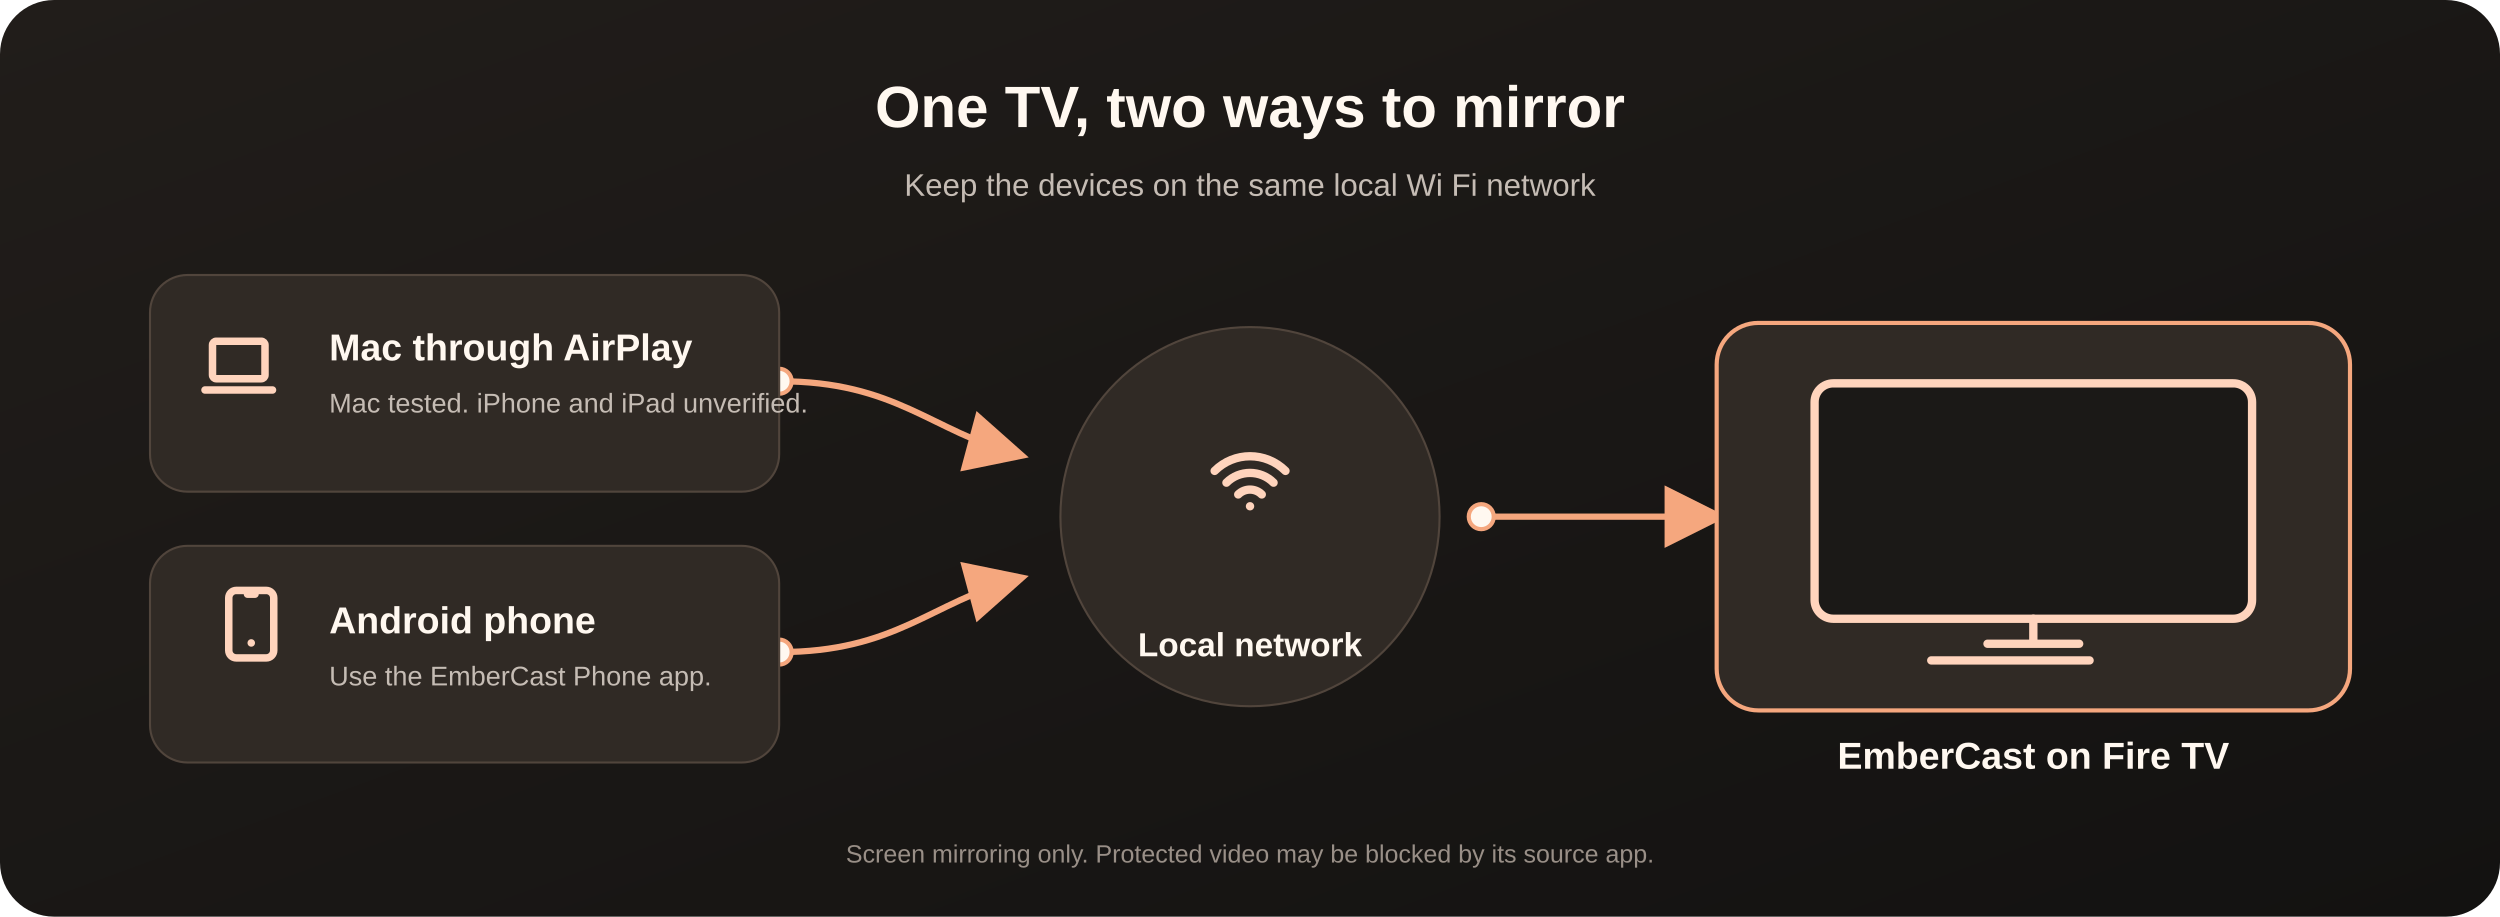
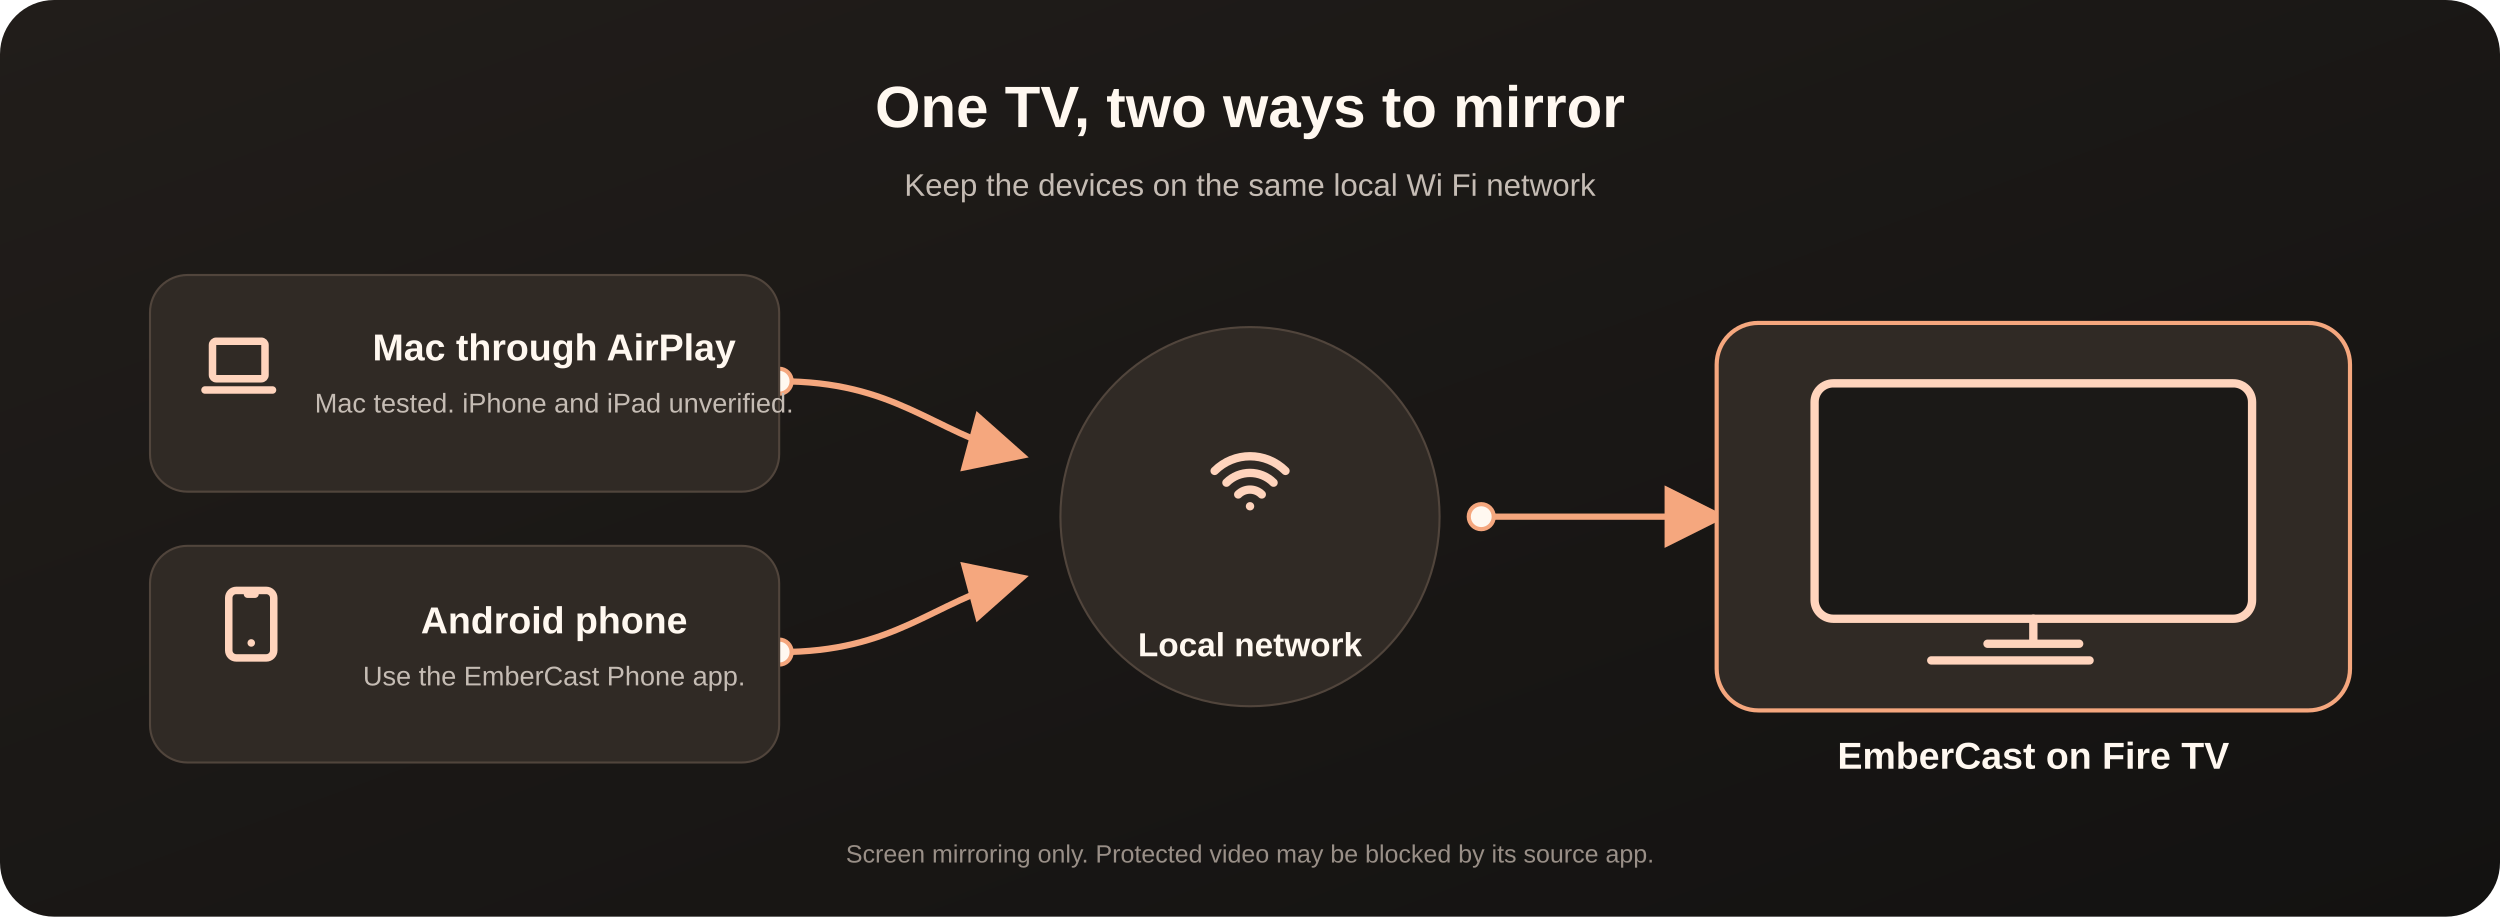
<svg xmlns="http://www.w3.org/2000/svg" width="1200" height="440" viewBox="0 0 1200 440" role="img" aria-labelledby="title description">
  <defs>
    <linearGradient id="background" x1="0" y1="0" x2="1" y2="1">
      <stop offset="0" stop-color="#211d1a" />
      <stop offset="1" stop-color="#131211" />
    </linearGradient>
    <marker id="arrow" markerWidth="10" markerHeight="10" refX="8" refY="5" orient="auto">
      <path d="M0 0L10 5L0 10Z" fill="#f5a77e" />
    </marker>
  </defs>
  <rect width="1200" height="440" rx="26" fill="url(#background)" />
  <text x="600" y="61" fill="#fff8f0" font-family="Arial, sans-serif" font-size="28" font-weight="700" text-anchor="middle">One TV, two ways to mirror</text>
  <text x="600" y="94" fill="#c5bcb4" font-family="Arial, sans-serif" font-size="15" text-anchor="middle">Keep the devices on the same local Wi Fi network</text>
  <path d="M374 183C430 183 447 207 488 218" fill="none" stroke="#f5a77e" stroke-width="3" marker-end="url(#arrow)" />
  <path d="M374 313C430 313 447 289 488 278" fill="none" stroke="#f5a77e" stroke-width="3" marker-end="url(#arrow)" />
  <path d="M711 248H823" fill="none" stroke="#f5a77e" stroke-width="3" marker-end="url(#arrow)" />
  <g transform="translate(374 183)">
    <circle r="6" fill="#fff8f0" stroke="#f5a77e" stroke-width="2">
      <animateMotion path="M0 0C56 0 73 24 114 35" dur="3.6s" repeatCount="indefinite" />
      <animate attributeName="opacity" values="0.35;1;0.35" dur="3.6s" repeatCount="indefinite" />
    </circle>
  </g>
  <g transform="translate(374 313)">
    <circle r="6" fill="#fff8f0" stroke="#f5a77e" stroke-width="2">
      <animateMotion path="M0 0C56 0 73 -24 114 -35" dur="3.6s" begin="1.8s" repeatCount="indefinite" />
      <animate attributeName="opacity" values="0.35;1;0.35" dur="3.6s" begin="1.8s" repeatCount="indefinite" />
    </circle>
  </g>
  <g transform="translate(711 248)">
    <circle r="6" fill="#fff8f0" stroke="#f5a77e" stroke-width="2">
      <animateMotion path="M0 0H112" dur="3.6s" begin="0.9s" repeatCount="indefinite" />
      <animate attributeName="opacity" values="0.35;1;0.35" dur="3.6s" begin="0.9s" repeatCount="indefinite" />
    </circle>
  </g>
  <rect x="72" y="132" width="302" height="104" rx="18" fill="#302a25" stroke="#51453c" />
  <g transform="translate(93 153) scale(1.8)" fill="none" stroke="#ffd4bd" stroke-width="2" stroke-linecap="round" stroke-linejoin="round">
    <path d="M3 19l18 0" />
    <path d="M5 7a1 1 0 0 1 1 -1h12a1 1 0 0 1 1 1v8a1 1 0 0 1 -1 1h-12a1 1 0 0 1 -1 -1l0 -8" />
  </g>
-   <text x="158" y="173" fill="#fff8f0" font-family="Arial, sans-serif" font-size="18" font-weight="700">Mac through AirPlay</text>
-   <text x="158" y="198" fill="#c5bcb4" font-family="Arial, sans-serif" font-size="13">Mac tested. iPhone and iPad unverified.</text>
+   <text x="266" y="173" fill="#fff8f0" font-family="Arial, sans-serif" font-size="18" font-weight="700" text-anchor="middle">Mac through AirPlay</text>
+   <text x="266" y="198" fill="#c5bcb4" font-family="Arial, sans-serif" font-size="13" text-anchor="middle">Mac tested. iPhone and iPad unverified.</text>
  <rect x="72" y="262" width="302" height="104" rx="18" fill="#302a25" stroke="#51453c" />
  <g transform="translate(99 278) scale(1.8)" fill="none" stroke="#ffd4bd" stroke-width="2" stroke-linecap="round" stroke-linejoin="round">
    <path d="M6 5a2 2 0 0 1 2 -2h8a2 2 0 0 1 2 2v14a2 2 0 0 1 -2 2h-8a2 2 0 0 1 -2 -2v-14" />
    <path d="M11 4h2" />
    <path d="M12 17v.01" />
  </g>
-   <text x="158" y="304" fill="#fff8f0" font-family="Arial, sans-serif" font-size="18" font-weight="700">Android phone</text>
-   <text x="158" y="329" fill="#c5bcb4" font-family="Arial, sans-serif" font-size="13">Use the EmberCast Phone app.</text>
+   <text x="266" y="304" fill="#fff8f0" font-family="Arial, sans-serif" font-size="18" font-weight="700" text-anchor="middle">Android phone</text>
+   <text x="266" y="329" fill="#c5bcb4" font-family="Arial, sans-serif" font-size="13" text-anchor="middle">Use the EmberCast Phone app.</text>
  <circle cx="600" cy="248" r="91" fill="#302a25" stroke="#51453c" />
  <g transform="translate(576 207) scale(2)" fill="none" stroke="#ffd4bd" stroke-width="2" stroke-linecap="round" stroke-linejoin="round">
    <path d="M12 18l.01 0" />
    <path d="M9.172 15.172a4 4 0 0 1 5.656 0" />
    <path d="M6.343 12.343a8 8 0 0 1 11.314 0" />
    <path d="M3.515 9.515c4.686 -4.687 12.284 -4.687 17 0" />
  </g>
  <text x="600" y="315" fill="#fff8f0" font-family="Arial, sans-serif" font-size="16" font-weight="700" text-anchor="middle">Local network</text>
  <rect x="824" y="155" width="304" height="186" rx="20" fill="#302a25" stroke="#f5a77e" stroke-width="2" />
  <rect x="871" y="184" width="210" height="113" rx="9" fill="#1b1917" stroke="#ffd4bd" stroke-width="4" />
  <path d="M954 309h44m-22-12v12m-49 8h76" fill="none" stroke="#ffd4bd" stroke-width="4" stroke-linecap="round" />
  <text x="976" y="369" fill="#fff8f0" font-family="Arial, sans-serif" font-size="18" font-weight="700" text-anchor="middle">EmberCast on Fire TV</text>
  <text x="600" y="414" fill="#998f87" font-family="Arial, sans-serif" font-size="12" text-anchor="middle">Screen mirroring only. Protected video may be blocked by its source app.</text>
</svg>
